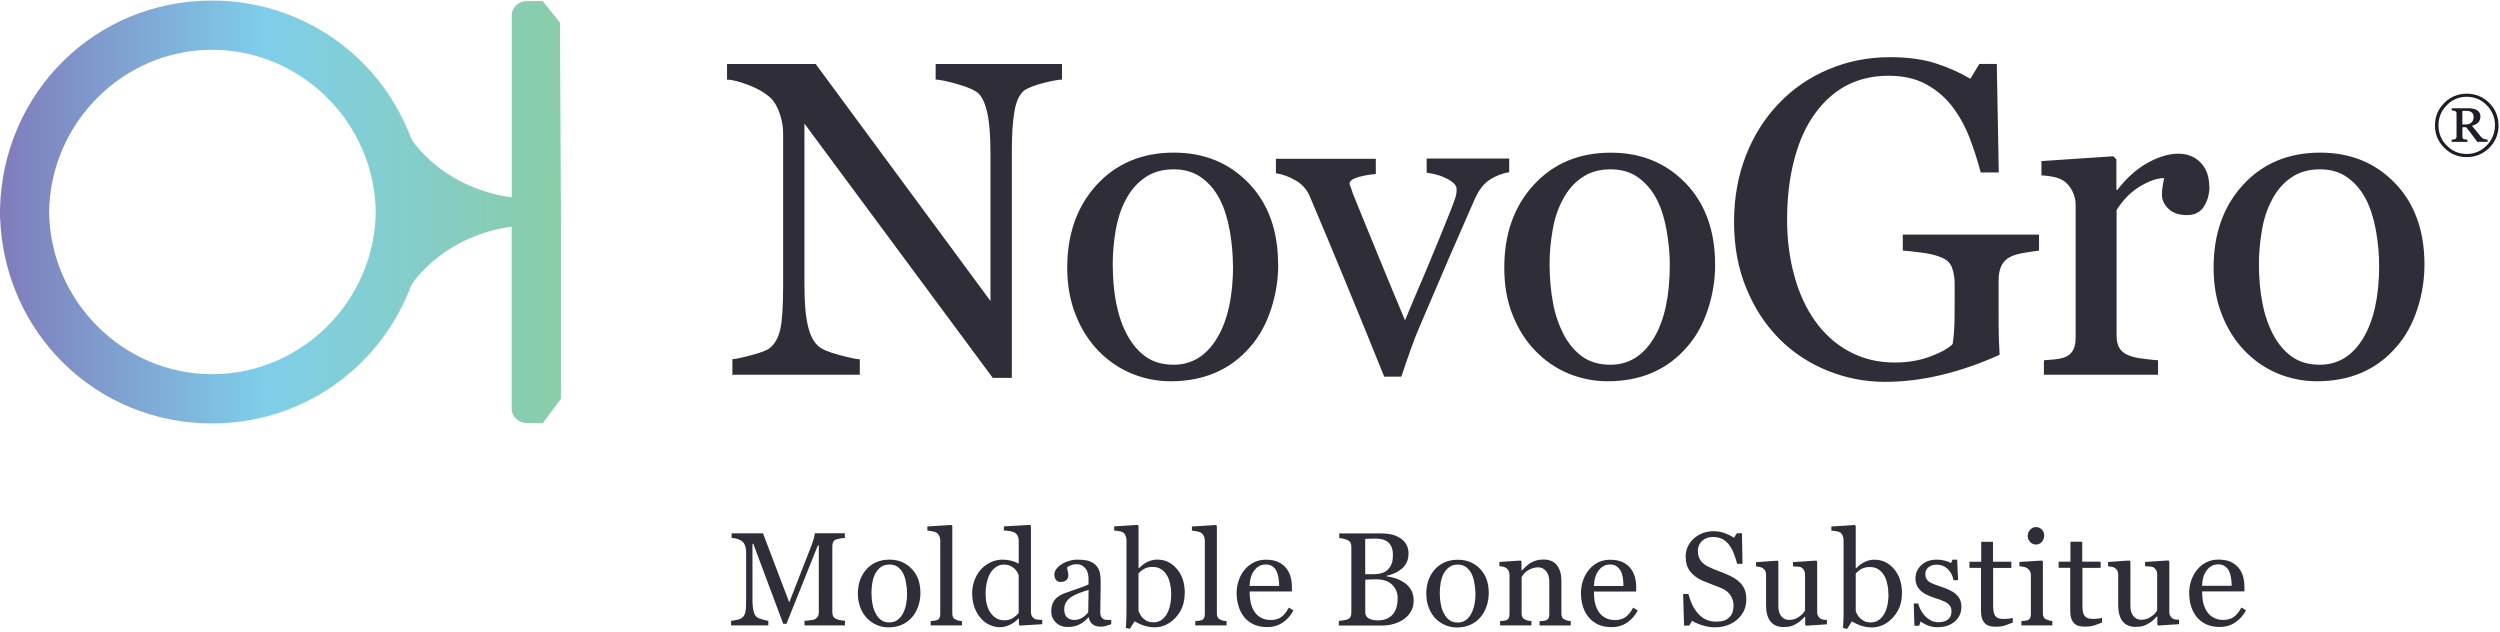
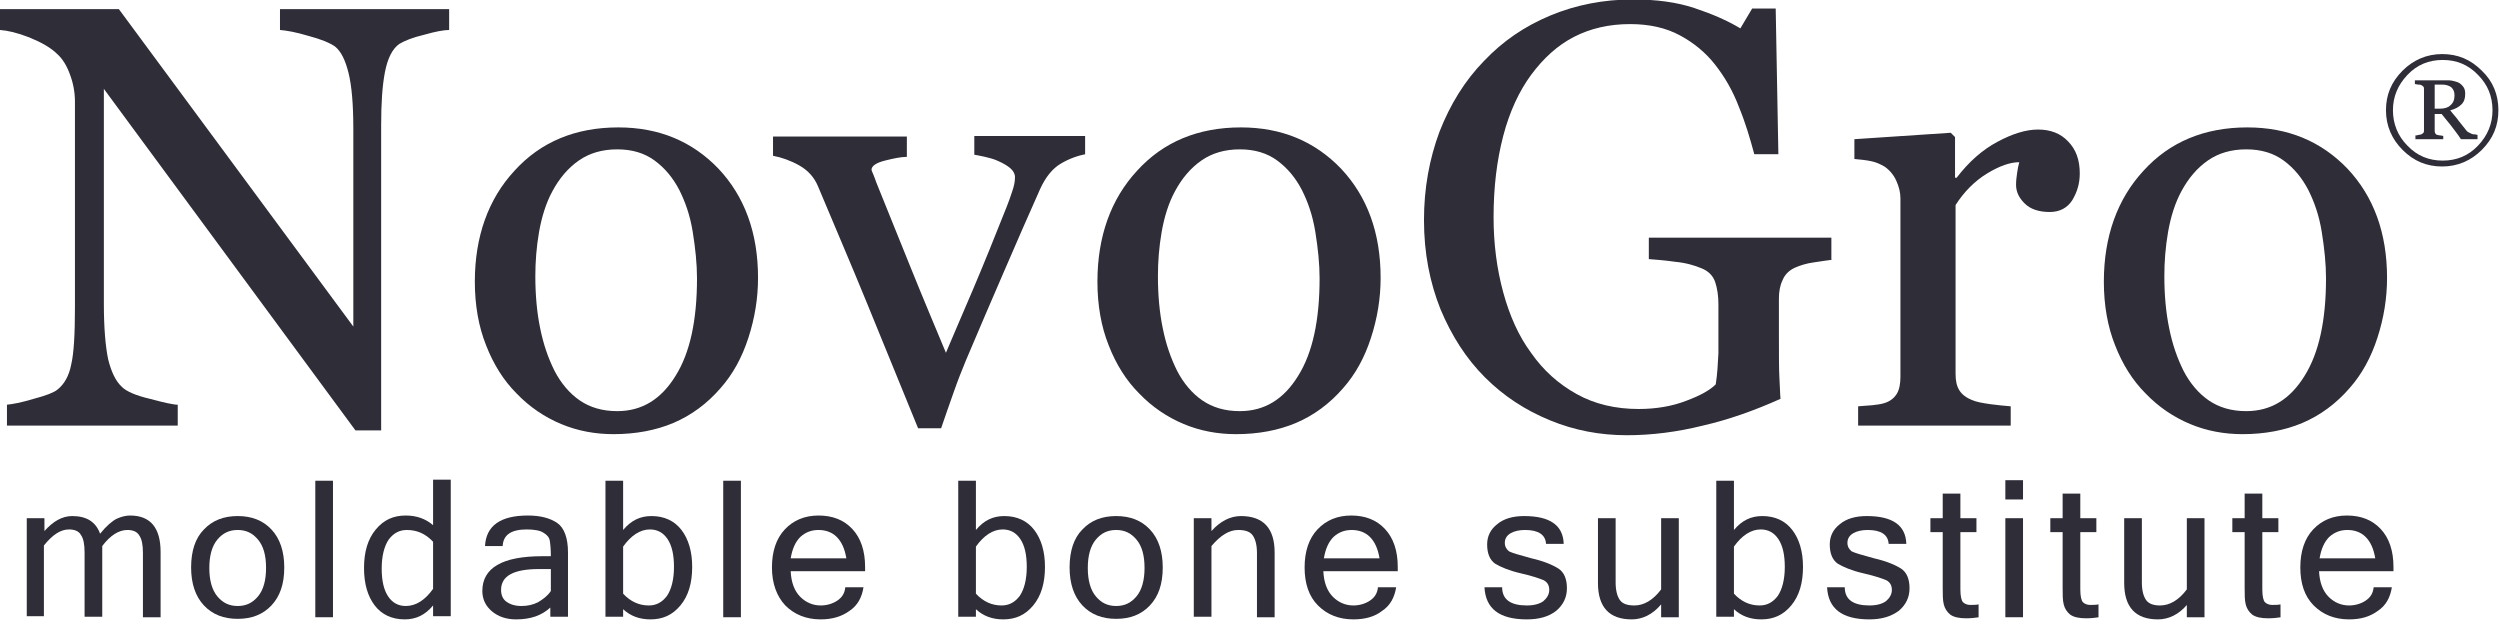
- <svg xmlns="http://www.w3.org/2000/svg" width="467" height="118">
-   <defs>
-     <linearGradient id="a" x1="0%" y1="50%" y2="50%">
-       <stop stop-color="#7F7CBB" offset="0%" />
-       <stop stop-color="#7FCEEA" offset="47.13%" />
-       <stop stop-color="#89CDA8" offset="100%" />
-     </linearGradient>
-   </defs>
-   <g fill="none">
+ <svg xmlns="http://www.w3.org/2000/svg" version="1.1" id="Layer_1" x="0px" y="0px" viewBox="0 0 467 118" style="enable-background:new 0 0 467 118;" xml:space="preserve">
+   <style type="text/css">
+ 	.st0{fill:#2E2D38;}
+ </style>
+   <g>
    <g>
      <g>
-         <path fill="url(#a)" fill-rule="nonzero" d="M39.62 79.1C18.05 79.1.82 62.3.02 40.7H0v-1.6C.5 17.2 17.85.1 39.62.1c16.26 0 30.7 9.73 36.8 24.78.3.9.57 1.54 1.95 3.08 6.32 7.07 14.6 8.6 17.22 8.9V2.9c0-1.48 1.27-2.7 2.78-2.7h3l3.23 4.03.18 35.68V74.5l-3.4 4.53h-3c-1.5 0-2.8-1.23-2.8-2.7V42.35c-2.62.3-10.9 1.83-17.2 8.9-1.4 1.55-1.65 2.17-1.93 3C70.32 69.37 55.88 79.1 39.62 79.1zm0-69.8C23.05 9.3 9.4 22.9 9.17 39.6c.22 16.7 13.88 30.3 30.45 30.3 16.65 0 30.36-13.6 30.57-30.3C69.97 22.9 56.25 9.3 39.6 9.3z" transform="translate(-72 -685) translate(72 685)" />
-         <path fill="#2E2D38" d="M198.4 14.86c-.76.03-1.93.25-3.52.65-1.58.42-2.7.85-3.4 1.28-.97.68-1.63 2-1.97 3.93-.34 1.95-.5 4.4-.5 7.37v42.5h-3.56l-35.18-47.5v29.95c0 3.36.2 5.94.63 7.74.4 1.8 1.06 3.08 1.93 3.84.63.6 1.93 1.16 3.9 1.68 1.95.52 3.25.8 3.88.82V70h-23.8v-2.9c.74-.06 1.98-.32 3.72-.8 1.75-.48 2.84-.9 3.27-1.3.95-.75 1.6-1.92 1.96-3.5.35-1.56.53-4.24.53-8.03v-28.6c0-1.24-.23-2.5-.67-3.75-.43-1.26-1.02-2.22-1.75-2.9-1-.9-2.32-1.68-4-2.32-1.67-.64-3.03-1-4.06-1.04v-2.9h16.56l32.65 44.26V28.6c0-3.38-.22-5.97-.66-7.8-.43-1.8-1.06-3-1.88-3.6-.77-.53-2.02-1.03-3.75-1.52-1.73-.5-3.05-.77-3.95-.82v-2.9h23.6v2.9zm40.37 34.56c0 2.84-.45 5.63-1.35 8.37-.9 2.73-2.18 5.06-3.84 6.96-1.88 2.2-4.06 3.8-6.55 4.87-2.48 1.07-5.26 1.6-8.34 1.6-2.57 0-5-.5-7.33-1.45-2.32-.97-4.38-2.38-6.18-4.24-1.78-1.83-3.2-4.06-4.24-6.7-1.05-2.62-1.58-5.57-1.58-8.84 0-6.3 1.84-11.46 5.5-15.46 3.67-4 8.48-6.02 14.42-6.02 5.65 0 10.3 1.9 13.97 5.7 3.67 3.8 5.5 8.88 5.5 15.2zm-8.46.1c0-2.06-.2-4.22-.6-6.5-.42-2.27-1.03-4.2-1.85-5.78-.87-1.7-2.02-3.05-3.43-4.07-1.42-1.03-3.15-1.54-5.2-1.54-2.1 0-3.9.52-5.38 1.56-1.48 1.02-2.7 2.44-3.62 4.24-.87 1.66-1.48 3.56-1.84 5.7-.35 2.1-.53 4.17-.53 6.16 0 2.62.2 5.04.63 7.26.43 2.23 1.1 4.2 2.03 5.95.94 1.76 2.1 3.13 3.5 4.13s3.15 1.5 5.22 1.5c3.4 0 6.1-1.66 8.1-4.96s3-7.85 3-13.66zm51.6-17.36c-1.24.22-2.4.66-3.5 1.33-1.1.66-2.06 1.84-2.85 3.53-1.6 3.65-3.27 7.47-5 11.43-1.7 3.97-3.5 8.14-5.35 12.5-.55 1.25-1.13 2.74-1.74 4.46-.6 1.72-1.18 3.37-1.7 4.95h-3.2c-2.58-6.4-4.96-12.25-7.15-17.53-2.17-5.28-4.43-10.68-6.78-16.22-.54-1.25-1.42-2.23-2.64-2.92-1.2-.7-2.43-1.14-3.66-1.33v-2.7h18.66v2.86c-.82.03-1.84.2-3.07.5-1.22.33-1.83.76-1.83 1.3 0 .08.07.3.2.63.14.35.28.73.4 1.17 1.13 2.78 2.7 6.67 4.76 11.66 2.04 4.98 3.7 9 5 12.06.97-2.35 2.2-5.27 3.7-8.76 1.48-3.5 3.08-7.4 4.8-11.7.27-.73.53-1.42.77-2.06.25-.64.37-1.3.37-1.95 0-.47-.22-.88-.67-1.25-.45-.37-1-.7-1.62-.96-.63-.3-1.24-.5-1.84-.63-.6-.13-1.1-.23-1.47-.28v-2.63h15.42v2.5zm38.48 17.26c0 2.84-.45 5.63-1.35 8.37-.9 2.73-2.18 5.06-3.85 6.96-1.88 2.2-4.06 3.8-6.54 4.87-2.48 1.07-5.26 1.6-8.35 1.6-2.57 0-5-.5-7.33-1.45-2.32-.97-4.37-2.38-6.17-4.24-1.78-1.83-3.2-4.06-4.24-6.7C281.5 56.23 281 53.28 281 50c0-6.3 1.82-11.46 5.5-15.46 3.66-4 8.46-6.02 14.4-6.02 5.65 0 10.3 1.9 13.98 5.7 3.66 3.8 5.5 8.88 5.5 15.2zm-8.47.1c0-2.06-.2-4.22-.6-6.5-.4-2.27-1.02-4.2-1.84-5.78-.88-1.7-2.02-3.05-3.44-4.07-1.42-1.03-3.15-1.54-5.2-1.54-2.1 0-3.9.52-5.37 1.56-1.5 1.02-2.7 2.44-3.62 4.24-.88 1.66-1.5 3.56-1.84 5.7-.37 2.1-.55 4.17-.55 6.16 0 2.62.22 5.04.64 7.26.4 2.23 1.1 4.2 2 5.95.94 1.76 2.1 3.13 3.5 4.13 1.42 1 3.15 1.5 5.23 1.5 3.4 0 6.1-1.66 8.1-4.96s2.98-7.85 2.98-13.66zm68.98-2.7c-.66.07-1.54.2-2.64.38-1.1.17-2 .43-2.68.75-.82.4-1.4 1-1.74 1.74-.34.74-.5 1.62-.5 2.63v4.5c0 3.27 0 5.48.05 6.63.04 1.14.1 2.08.14 2.82-3.6 1.63-7.23 2.9-10.83 3.76-3.6.87-7.13 1.3-10.6 1.3-3.7 0-7.27-.7-10.7-2.08-3.44-1.4-6.44-3.36-9-5.93-2.6-2.6-4.66-5.74-6.18-9.45-1.54-3.7-2.3-7.85-2.3-12.43 0-4.42.73-8.52 2.18-12.3 1.46-3.77 3.53-7.05 6.2-9.83 2.6-2.73 5.68-4.85 9.27-6.36 3.58-1.52 7.42-2.27 11.5-2.27 3.28 0 6.13.38 8.56 1.17 2.44.8 4.58 1.75 6.43 2.87l1.68-2.78H373l.37 20.28H370c-.58-2.23-1.3-4.43-2.13-6.6-.85-2.17-1.94-4.1-3.27-5.83-1.34-1.7-2.97-3.08-4.9-4.1-1.9-1.02-4.2-1.54-6.88-1.54-2.92 0-5.53.6-7.82 1.78-2.3 1.2-4.28 2.96-5.97 5.3-1.66 2.26-2.94 5.1-3.84 8.47-.9 3.4-1.36 7.17-1.36 11.34 0 3.68.44 7.15 1.33 10.4.88 3.27 2.17 6.08 3.86 8.46 1.7 2.42 3.8 4.33 6.34 5.72 2.54 1.4 5.4 2.1 8.63 2.1 2.4 0 4.6-.38 6.57-1.12 1.97-.73 3.37-1.5 4.2-2.33.2-1.4.32-2.85.34-4.3.02-1.44.03-2.66.03-3.67v-3.2c0-1.14-.16-2.15-.47-3.04-.32-.9-.96-1.54-1.95-1.94-.9-.4-2.1-.72-3.65-.92-1.54-.2-2.74-.34-3.62-.4v-2.98h25.45v3zm31.82-11.96c0 1.4-.34 2.63-1.02 3.7-.68 1.08-1.73 1.62-3.15 1.62-1.53 0-2.7-.4-3.5-1.2-.8-.78-1.2-1.65-1.2-2.6 0-.6.04-1.15.14-1.64.1-.5.18-.98.26-1.47-1.28 0-2.78.52-4.5 1.55-1.72 1.04-3.17 2.5-4.37 4.42v23.48c0 .95.18 1.73.55 2.33.38.6.96 1.05 1.75 1.35.68.27 1.56.48 2.64.6 1.06.15 2 .25 2.8.3V70H381.8v-2.7c.62-.05 1.27-.1 1.94-.16.67-.06 1.25-.17 1.74-.33.76-.24 1.33-.67 1.7-1.28.36-.6.55-1.4.55-2.4v-24.9c0-.85-.2-1.68-.6-2.5-.4-.82-.94-1.47-1.65-1.96-.52-.33-1.13-.57-1.84-.72-.7-.15-1.48-.25-2.3-.3v-2.66l13.42-.9.58.57v5.7h.2c1.7-2.22 3.57-3.9 5.65-5.05 2.08-1.14 3.97-1.7 5.7-1.7 1.7 0 3.1.55 4.18 1.66 1.08 1.12 1.62 2.62 1.62 4.5zm40.17 14.56c0 2.84-.45 5.63-1.35 8.37-.9 2.73-2.18 5.06-3.85 6.96-1.88 2.2-4.06 3.8-6.54 4.87-2.48 1.07-5.27 1.6-8.35 1.6-2.56 0-5-.5-7.32-1.45-2.32-.97-4.38-2.38-6.18-4.24-1.77-1.83-3.18-4.06-4.23-6.7-1.05-2.62-1.57-5.57-1.57-8.84 0-6.3 1.83-11.46 5.5-15.46s8.47-6.02 14.42-6.02c5.64 0 10.3 1.9 13.97 5.7 3.66 3.8 5.5 8.88 5.5 15.2zm-8.47.1c0-2.06-.2-4.22-.6-6.5-.42-2.27-1.04-4.2-1.85-5.78-.88-1.7-2.02-3.05-3.44-4.07-1.4-1.03-3.14-1.54-5.18-1.54-2.1 0-3.9.52-5.38 1.56-1.5 1.02-2.7 2.44-3.62 4.24-.88 1.66-1.5 3.56-1.84 5.7-.36 2.1-.54 4.17-.54 6.16 0 2.62.2 5.04.64 7.26.42 2.23 1.1 4.2 2.02 5.95.93 1.76 2.1 3.13 3.5 4.13s3.14 1.5 5.22 1.5c3.4 0 6.1-1.66 8.1-4.96 1.98-3.3 2.98-7.85 2.98-13.66z" />
-         <path fill="#1D1D2A" d="M466.73 23.42c0 1.64-.58 3.03-1.74 4.2-1.17 1.15-2.57 1.73-4.2 1.73-1.65 0-3.05-.58-4.2-1.74-1.16-1.15-1.74-2.54-1.74-4.18 0-1.64.58-3.04 1.74-4.2 1.15-1.15 2.55-1.73 4.2-1.73 1.63 0 3.03.57 4.2 1.73 1.15 1.15 1.73 2.55 1.73 4.2zm-.66 0c0-1.46-.52-2.7-1.54-3.76-1.03-1.05-2.27-1.58-3.74-1.58-1.48 0-2.72.53-3.75 1.58-1.02 1.05-1.53 2.3-1.53 3.76 0 1.45.5 2.7 1.53 3.76 1.03 1.05 2.27 1.58 3.74 1.58 1.46 0 2.7-.53 3.73-1.58 1.02-1.05 1.54-2.3 1.54-3.76zm-1.4 3.07h-1.93c-.42-.6-.8-1.1-1.1-1.5-.32-.4-.64-.82-.96-1.23h-.7v1.76c0 .1 0 .2.05.28.04.1.1.15.22.2.05 0 .16.03.3.05.17.03.3.04.37.05v.4h-2.95v-.4c.08 0 .2-.03.33-.04.14-.02.24-.04.3-.07.1-.05.18-.1.22-.18.04-.08.06-.17.06-.3v-4.3c0-.1 0-.2-.04-.27-.03-.08-.1-.14-.23-.18-.1-.03-.2-.06-.3-.1-.13 0-.24-.03-.33-.04v-.4h3.3c.25 0 .5.04.74.1.25.05.47.13.67.25.2.12.35.27.47.46.12.2.18.42.18.7 0 .48-.13.86-.4 1.14-.26.27-.66.48-1.18.63.37.44.67.82.92 1.12.25.3.47.6.67.83.12.16.25.28.37.35.12.08.23.13.35.17.1.03.2.06.32.08.12.03.22.04.3.05v.4zm-2.6-4.64c0-.37-.1-.65-.33-.84-.23-.2-.56-.3-1-.3h-.77v2.54h.6c.45 0 .82-.12 1.1-.36.27-.25.4-.6.4-1.04z" />
-         <path fill="#2E2D38" d="M157.88 116.82h-7.6v-.86c.28 0 .63-.04 1.07-.1.43-.04.73-.1.9-.2.24-.15.42-.32.54-.52.1-.2.16-.45.16-.75v-12.5h-.18l-5.86 14.64h-.6l-5.6-14.96h-.15v10.27c0 1 .06 1.75.2 2.26.1.53.3.9.56 1.13.18.17.55.33 1.1.48.56.17.93.25 1.1.26v.86h-6.95v-.86c.37-.04.75-.1 1.15-.2.4-.07.7-.2.92-.4.3-.2.48-.56.6-1.03.1-.47.14-1.25.14-2.35v-8.8c0-.5-.07-.92-.2-1.24-.1-.33-.28-.6-.5-.8-.26-.2-.57-.37-.93-.48-.36-.1-.72-.16-1.08-.18v-.86h5.86l4.9 12.9 4.22-10.8c.15-.4.28-.8.4-1.23.1-.44.16-.73.17-.88h5.6v.86c-.22 0-.5.05-.86.1-.36.08-.6.14-.78.2-.27.1-.46.25-.55.48-.1.22-.15.47-.15.74v12.4c0 .28.05.5.15.7.1.2.28.37.55.52.15.08.4.15.78.22.37.07.67.1.88.12v.86zm14.06-6.1c0 .84-.13 1.67-.4 2.48-.27.8-.64 1.5-1.14 2.06-.56.65-1.2 1.13-1.94 1.45-.73.32-1.56.48-2.47.48-.77 0-1.5-.14-2.18-.43-.68-.3-1.3-.7-1.83-1.25s-.95-1.2-1.26-2c-.3-.77-.47-1.64-.47-2.6 0-1.88.55-3.4 1.63-4.6 1.1-1.18 2.5-1.77 4.27-1.77 1.68 0 3.05.56 4.14 1.7 1.1 1.12 1.64 2.62 1.64 4.5zm-2.5.03c0-.6-.07-1.25-.2-1.93-.1-.67-.3-1.24-.53-1.7-.25-.5-.6-.9-1-1.22-.43-.3-.94-.45-1.55-.45-.62 0-1.15.15-1.6.46-.43.32-.8.74-1.07 1.27-.26.5-.44 1.05-.54 1.7-.1.62-.16 1.22-.16 1.8 0 .8.06 1.5.2 2.17.1.65.3 1.24.6 1.76.26.52.6.92 1.02 1.22.42.3.94.44 1.55.44 1 0 1.8-.5 2.4-1.47.6-1 .88-2.33.88-4.05zm10.25 6.07h-5.84v-.8c.18-.02.38-.04.6-.06.2-.02.37-.05.5-.1.24-.06.4-.2.52-.37.1-.2.17-.43.17-.72v-13.84c0-.3-.06-.56-.2-.82-.1-.25-.28-.45-.48-.6-.14-.1-.4-.18-.8-.26-.4-.08-.7-.13-.93-.15v-.76l4.5-.28.16.18v16.4c0 .28.06.5.16.7.1.17.28.3.5.4.2.1.36.15.54.2.17.03.37.06.6.08v.8zm15-.22l-4.18.26-.18-.17v-1.12l-.1-.02c-.42.46-.94.85-1.56 1.15-.6.3-1.25.46-1.9.46-.68 0-1.34-.16-1.97-.46-.63-.3-1.18-.73-1.65-1.28s-.85-1.23-1.13-2c-.28-.8-.42-1.66-.42-2.6 0-.87.15-1.7.45-2.46.3-.78.7-1.46 1.24-2.04.48-.54 1.08-.97 1.8-1.3.7-.32 1.44-.48 2.18-.48.56 0 1.1.07 1.65.2.53.15 1 .33 1.38.55v-4.16c0-.34-.04-.65-.16-.93-.1-.27-.27-.48-.47-.63-.22-.15-.53-.26-.9-.33-.4-.07-.8-.12-1.25-.15v-.76l4.88-.28.18.18v16.12c0 .28.05.52.16.72.1.2.27.36.48.5.16.1.38.16.67.18.28.03.55.04.8.05v.8zm-4.4-2.1v-7c-.05-.2-.16-.43-.3-.67-.15-.24-.33-.46-.55-.67-.23-.2-.5-.36-.82-.5-.32-.13-.68-.2-1.1-.2-.5 0-.93.13-1.34.38-.42.25-.78.6-1.1 1.08-.3.45-.53 1.02-.7 1.72-.18.7-.27 1.48-.27 2.32 0 .68.07 1.3.2 1.85.13.56.35 1.08.65 1.56.3.45.65.8 1.1 1.1.43.26.95.4 1.56.4.64 0 1.18-.14 1.6-.43.43-.28.78-.6 1.07-.93zm17.28 2.1c-.38.14-.7.25-1 .33-.28.1-.6.13-.97.13-.62 0-1.13-.15-1.5-.44-.38-.3-.62-.73-.72-1.3h-.07c-.52.6-1.08 1.03-1.7 1.34-.6.3-1.3.46-2.16.46-.9 0-1.63-.28-2.2-.83-.6-.55-.88-1.27-.88-2.16 0-.46.07-.87.2-1.24.13-.36.32-.7.58-.98.2-.24.47-.46.8-.65.33-.2.64-.34.93-.45.36-.14 1.1-.4 2.2-.77 1.12-.37 1.87-.66 2.26-.87v-1.2c0-.1-.02-.3-.07-.6-.04-.3-.14-.58-.28-.85-.16-.3-.4-.56-.7-.78-.28-.23-.7-.34-1.24-.34-.37 0-.72.08-1.04.2-.32.13-.54.26-.67.4 0 .16.04.4.12.7.07.33.1.62.1.88 0 .3-.12.54-.37.78-.26.23-.6.35-1.06.35-.4 0-.7-.13-.9-.42-.18-.3-.28-.6-.28-.96 0-.38.14-.73.4-1.07.26-.34.6-.64 1.02-.9.37-.24.8-.43 1.32-.58.52-.16 1.02-.24 1.52-.24.68 0 1.27.05 1.77.14.5.1.97.3 1.38.6.4.3.72.7.94 1.22.2.5.3 1.16.3 1.97 0 1.15 0 2.18-.03 3.07-.02.9-.04 1.87-.04 2.93 0 .3.06.56.17.75.1.18.28.34.5.47.12.06.3.1.58.1.26.02.53.02.8.02v.78zm-4.23-6.4c-.68.2-1.28.4-1.8.6-.52.2-1 .43-1.44.72-.4.28-.72.6-.95.98-.24.37-.35.82-.35 1.34 0 .67.17 1.16.52 1.47.36.33.8.5 1.34.5.58 0 1.08-.15 1.52-.43.43-.28.8-.6 1.1-1l.07-4.17zm17.96.63c0 1.8-.55 3.3-1.68 4.52-1.13 1.22-2.45 1.83-3.94 1.83-.66 0-1.3-.1-1.93-.3-.64-.2-1.23-.48-1.8-.82l-.9 1.4-.74-.17c.05-.6.08-1.33.1-2.17 0-.84.02-1.65.02-2.43v-11.83c0-.27-.06-.55-.2-.82-.1-.28-.27-.48-.47-.6-.15-.1-.4-.18-.77-.23-.36-.06-.64-.1-.86-.1v-.78l4.38-.28.17.18v7.88l.1.02c.5-.53 1.04-.93 1.63-1.2.6-.27 1.18-.4 1.75-.4 1.47 0 2.7.58 3.68 1.75 1 1.15 1.48 2.66 1.48 4.53zm-2.52.08c0-.58-.06-1.2-.2-1.8-.12-.64-.32-1.18-.6-1.64-.27-.47-.63-.85-1.08-1.14-.44-.3-.98-.43-1.6-.43-.56 0-1.06.1-1.48.32-.43.22-.8.52-1.15.9v6.96c.05.2.15.42.3.68.13.25.32.5.56.74.25.22.52.4.83.55.3.14.68.2 1.12.2 1 0 1.8-.47 2.4-1.42.6-.95.9-2.26.9-3.92zm10.3 5.92h-5.8v-.8c.17-.02.37-.04.58-.06.2-.02.38-.05.52-.1.23-.06.4-.2.5-.37.12-.2.18-.43.18-.72v-13.84c0-.3-.06-.56-.2-.82-.1-.25-.28-.45-.48-.6-.15-.1-.4-.18-.8-.26-.4-.08-.7-.13-.93-.15v-.76l4.5-.28.16.18v16.4c0 .28.07.5.17.7.1.17.27.3.5.4.2.1.36.15.54.2.18.03.38.06.6.08v.8zm12.54-2.82c-.5.96-1.17 1.72-2 2.28-.85.57-1.8.85-2.9.85-.96 0-1.8-.17-2.53-.5-.73-.35-1.33-.8-1.8-1.4-.46-.57-.8-1.25-1.04-2.02-.23-.77-.35-1.6-.35-2.45 0-.78.13-1.54.38-2.3.25-.74.6-1.4 1.08-2 .46-.58 1.04-1.04 1.72-1.4.68-.35 1.45-.52 2.3-.52.87 0 1.6.14 2.24.4.62.3 1.12.66 1.5 1.14.38.45.66.98.84 1.6.18.6.27 1.28.27 2v.8h-7.9c0 .78.07 1.5.22 2.13.14.64.38 1.2.7 1.68.32.47.73.84 1.24 1.1.5.28 1.1.42 1.8.42.73 0 1.35-.17 1.87-.5.52-.34 1.02-.94 1.5-1.82l.85.52zm-2.67-4.55c0-.45-.04-.94-.12-1.46-.08-.52-.2-.95-.37-1.3-.18-.37-.44-.68-.76-.9-.32-.24-.74-.36-1.25-.36-.85 0-1.55.35-2.1 1.06-.58.7-.88 1.7-.93 2.95h5.53zm23.37-.64c.5.35.92.8 1.25 1.34.33.55.5 1.22.5 2 0 .8-.17 1.5-.52 2.08-.35.6-.8 1.08-1.36 1.46-.55.37-1.16.65-1.84.85-.7.2-1.4.3-2.12.3h-8.14v-.87c.2-.02.47-.05.85-.1.37-.06.63-.12.8-.2.25-.1.42-.26.53-.45.1-.18.16-.42.16-.72v-12.36c0-.28-.05-.52-.14-.73-.1-.22-.28-.4-.55-.52-.25-.12-.52-.2-.82-.28-.3-.06-.55-.1-.75-.12v-.86h7.94c.6 0 1.2.06 1.76.18s1.1.34 1.6.65c.48.28.88.66 1.18 1.15.3.48.46 1.07.46 1.77 0 .6-.1 1.14-.32 1.6-.22.5-.53.9-.92 1.23-.38.32-.8.6-1.28.82-.48.22-1 .4-1.56.5v.12c.5.06 1.04.18 1.65.37.6.2 1.15.47 1.62.8zm-2.92-2.6c.3-.33.5-.7.63-1.13.12-.4.17-.9.17-1.46 0-.94-.25-1.68-.77-2.22-.52-.53-1.33-.8-2.45-.8-.26 0-.58 0-.98.02-.4 0-.72.02-.98.03v6.6h1.54c.66 0 1.23-.08 1.7-.25.47-.17.85-.43 1.14-.77zm1.68 5.5c0-1.02-.35-1.85-1.03-2.5-.68-.66-1.66-1-2.92-1-.52 0-.96.02-1.3.03-.37 0-.63.02-.8.03v6.06c0 .5.2.9.6 1.15.42.26 1 .4 1.73.4 1.2 0 2.12-.36 2.76-1.07.64-.7.96-1.73.96-3.1zm17.02-.98c0 .84-.13 1.67-.4 2.48-.26.8-.64 1.5-1.14 2.06-.55.65-1.2 1.13-1.94 1.45-.73.32-1.55.48-2.47.48-.76 0-1.48-.14-2.17-.43-.68-.3-1.3-.7-1.83-1.25-.52-.55-.94-1.2-1.25-2-.3-.77-.47-1.64-.47-2.6 0-1.88.55-3.4 1.63-4.6 1.1-1.18 2.5-1.77 4.27-1.77 1.68 0 3.06.56 4.14 1.7 1.1 1.12 1.63 2.62 1.63 4.5zm-2.5.03c0-.6-.07-1.25-.2-1.93-.1-.67-.3-1.24-.53-1.7-.26-.5-.6-.9-1.02-1.22-.42-.3-.93-.45-1.54-.45-.6 0-1.14.15-1.58.46-.44.32-.8.74-1.08 1.27-.25.5-.44 1.05-.54 1.7-.1.62-.16 1.22-.16 1.8 0 .8.06 1.5.2 2.17.1.65.3 1.24.6 1.76.26.52.6.92 1.03 1.22.4.3.93.44 1.54.44 1.02 0 1.82-.5 2.4-1.47.6-1 .9-2.33.9-4.05zm17.84 6.07h-5.85v-.8c.18-.02.38-.04.6-.05.23-.02.4-.05.55-.1.23-.07.4-.2.5-.38.12-.2.17-.43.17-.72v-6.14c0-.85-.2-1.5-.6-1.97-.4-.46-.9-.7-1.46-.7-.43 0-.82.08-1.17.2-.37.15-.68.3-.96.5-.27.2-.48.4-.64.6-.15.22-.27.4-.34.52v6.86c0 .27.06.5.17.68.1.18.28.3.5.4.18.1.36.15.56.2.2.03.4.06.6.08v.8h-5.85v-.8c.18-.02.38-.04.57-.05.2-.02.37-.05.52-.1.23-.07.4-.2.5-.38.1-.2.17-.43.17-.72v-7.38c0-.27-.05-.53-.17-.76-.12-.23-.28-.4-.5-.56-.14-.1-.33-.17-.54-.2-.22-.06-.44-.1-.68-.1v-.8l3.97-.26.16.17v1.68h.06c.2-.2.44-.43.73-.7.3-.27.56-.5.82-.66.3-.2.66-.36 1.07-.48.4-.13.87-.2 1.4-.2 1.14 0 2 .36 2.54 1.07.55.73.83 1.68.83 2.87v6.2c0 .3.06.52.16.7.1.17.26.3.5.4.2.08.36.14.5.17.14.04.33.06.58.08v.8zm12.5-2.82c-.5.96-1.17 1.72-2 2.28-.85.57-1.82.85-2.9.85-.97 0-1.8-.17-2.54-.5-.72-.35-1.3-.8-1.78-1.4-.47-.57-.82-1.25-1.05-2.02-.23-.77-.35-1.6-.35-2.45 0-.78.13-1.54.37-2.3.24-.74.6-1.4 1.08-2 .46-.58 1.03-1.04 1.7-1.4.7-.35 1.46-.52 2.3-.52.88 0 1.63.14 2.25.4.62.3 1.13.66 1.52 1.14.37.45.64.98.83 1.6.18.6.27 1.28.27 2v.8h-7.9c0 .78.06 1.5.2 2.13.16.64.4 1.2.72 1.68.3.47.73.84 1.23 1.1.5.28 1.12.42 1.82.42.72 0 1.34-.17 1.86-.5.52-.34 1.03-.94 1.5-1.82l.86.52zm-2.68-4.55c0-.45-.04-.94-.1-1.46-.1-.52-.2-.95-.38-1.3-.2-.37-.44-.68-.77-.9-.3-.24-.73-.36-1.24-.36-.84 0-1.55.35-2.1 1.06-.57.7-.88 1.7-.92 2.95h5.52zm21.9-.52c.35.4.62.84.8 1.32.17.5.25 1.04.25 1.68 0 1.52-.55 2.77-1.67 3.76-1.12.97-2.52 1.47-4.18 1.47-.77 0-1.54-.12-2.3-.36-.77-.23-1.43-.52-2-.86l-.5.9h-.98l-.17-5.9h.98c.2.73.44 1.38.7 1.97.28.6.64 1.14 1.08 1.65.42.48.9.86 1.47 1.14.57.27 1.22.4 1.96.4.55 0 1.04-.06 1.45-.2.42-.15.76-.36 1-.62.27-.27.46-.58.6-.94.1-.36.18-.78.18-1.24 0-.7-.2-1.33-.58-1.92-.4-.6-.97-1.05-1.74-1.36-.5-.2-1.1-.44-1.8-.7-.67-.25-1.26-.5-1.75-.7-.97-.45-1.72-1.02-2.26-1.73-.55-.7-.82-1.64-.82-2.78 0-.65.14-1.26.4-1.83.27-.57.65-1.08 1.14-1.52.47-.42 1.03-.75 1.66-1 .64-.23 1.3-.35 2-.35.8 0 1.5.13 2.13.37.64.24 1.2.52 1.72.85l.5-.83h.97l.1 5.7h-1c-.17-.65-.37-1.27-.6-1.87-.22-.6-.5-1.14-.86-1.62-.35-.47-.77-.85-1.27-1.12-.5-.27-1.12-.4-1.84-.4-.77 0-1.43.23-1.97.73s-.8 1.1-.8 1.8c0 .75.16 1.36.5 1.85.36.5.86.9 1.53 1.2.58.3 1.16.53 1.72.74.57.2 1.13.43 1.66.66.48.2.95.45 1.4.7.45.28.84.6 1.17.95zm16.12 7.67l-3.9.26-.17-.17v-1.52h-.07c-.2.2-.4.42-.65.65-.24.23-.52.44-.84.62-.36.22-.7.4-1.05.5-.35.1-.83.17-1.45.17-1.06 0-1.87-.35-2.42-1.04-.55-.7-.83-1.7-.83-3v-5.73c0-.3-.06-.53-.16-.73-.1-.2-.27-.37-.48-.52-.15-.1-.33-.16-.55-.2-.2-.05-.44-.08-.68-.1v-.8l4-.28.17.17v8.3c0 .86.18 1.5.57 1.94.4.44.85.66 1.4.66.44 0 .83-.07 1.18-.2.35-.15.64-.3.87-.5.22-.16.4-.34.58-.53.17-.2.3-.37.38-.53v-6.77c0-.27-.05-.5-.17-.7-.1-.22-.26-.4-.46-.54-.15-.1-.36-.15-.65-.17-.3-.02-.62-.04-.97-.06v-.8l4.34-.28.18.17v9.48c0 .28.05.5.17.7.1.2.27.36.47.5.14.1.3.15.5.18.2.02.43.04.68.05v.8zm14-5.77c0 1.8-.56 3.3-1.7 4.52-1.12 1.22-2.43 1.83-3.93 1.83-.65 0-1.3-.1-1.93-.3-.63-.2-1.23-.48-1.8-.82l-.88 1.4-.76-.17c.04-.6.07-1.33.1-2.17 0-.84 0-1.65 0-2.43v-11.83c0-.27-.05-.55-.17-.82-.12-.28-.28-.48-.47-.6-.16-.1-.4-.18-.77-.23-.36-.06-.65-.1-.87-.1v-.78l4.38-.28.17.18v7.88l.08.02c.5-.53 1.05-.93 1.64-1.2.6-.27 1.18-.4 1.75-.4 1.47 0 2.7.58 3.7 1.75.97 1.15 1.47 2.66 1.47 4.53zm-2.53.08c0-.58-.06-1.2-.2-1.8-.12-.64-.32-1.18-.6-1.64-.27-.47-.63-.85-1.07-1.14-.45-.3-.98-.43-1.6-.43-.57 0-1.06.1-1.5.32-.4.22-.8.52-1.13.9v6.96c.05.2.14.42.28.68.14.25.33.5.58.74.25.22.52.4.83.55.3.14.68.2 1.13.2.98 0 1.78-.47 2.4-1.42.6-.95.9-2.26.9-3.92zm12.6.06c.34.3.6.63.77 1 .18.4.27.85.27 1.4 0 1.1-.43 2-1.25 2.72-.83.7-1.9 1.05-3.22 1.05-.7 0-1.34-.12-1.92-.37-.58-.26-1-.5-1.25-.7l-.24.8h-.9l-.12-4.16h.84c.06.3.2.68.4 1.1.22.42.47.8.77 1.14.3.35.7.65 1.13.9.44.24.93.36 1.48.36.8 0 1.38-.18 1.8-.53.42-.35.63-.85.63-1.5 0-.35-.06-.64-.2-.9-.13-.23-.33-.45-.58-.63-.27-.2-.6-.36-1-.5-.37-.16-.8-.3-1.28-.45-.38-.12-.8-.28-1.27-.48-.46-.2-.86-.43-1.2-.7-.35-.28-.64-.62-.86-1.03-.23-.43-.34-.9-.34-1.47 0-.98.36-1.8 1.1-2.48.7-.68 1.7-1.02 2.9-1.02.48 0 .95.06 1.44.18.5.13.9.28 1.2.45l.28-.63h.87l.17 3.84h-.84c-.17-.86-.53-1.55-1.1-2.1-.55-.53-1.24-.8-2.05-.8-.66 0-1.18.17-1.56.5-.38.33-.57.73-.57 1.2 0 .36.06.67.2.9.1.25.3.46.55.63.24.15.55.3.92.44.36.14.82.3 1.36.48.53.17 1.04.37 1.5.6.48.22.87.47 1.18.74zM376 116.3c-.54.2-1.04.4-1.5.55-.47.15-1.05.22-1.73.22-1 0-1.7-.25-2.1-.76-.42-.5-.62-1.2-.62-2.13v-8.1h-2.16v-1.15h2.2v-3.72h2.2v3.72h3.43v1.16h-3.4v6.68c0 .5 0 .92.05 1.25.04.35.12.64.26.9.13.22.32.4.58.52.26.12.6.18 1.05.18.2 0 .5 0 .9-.05.38-.04.65-.08.82-.14v.9zm7.4.52h-5.8v-.8c.2-.02.4-.04.6-.05.18-.02.36-.05.5-.1.23-.07.4-.2.5-.38.1-.2.17-.43.17-.72v-7.38c0-.26-.06-.5-.18-.7-.12-.22-.3-.4-.5-.55-.15-.1-.37-.18-.66-.25-.3-.06-.56-.1-.8-.12v-.8l4.2-.26.18.17v9.73c0 .3.06.52.17.7.1.2.27.33.5.42.18.07.35.13.52.18.17.04.36.07.57.1v.8zm-1.54-16.8c0 .45-.15.85-.45 1.2-.3.34-.67.5-1.1.5-.42 0-.78-.15-1.08-.48-.3-.33-.46-.7-.46-1.12 0-.45.15-.83.46-1.16.3-.34.66-.5 1.07-.5.45 0 .83.15 1.12.46.3.32.44.68.44 1.1zm10.8 16.27c-.53.2-1.03.4-1.5.55-.47.15-1.04.22-1.72.22-1 0-1.7-.25-2.12-.76-.4-.5-.6-1.2-.6-2.13v-8.1h-2.16v-1.15h2.2v-3.72h2.2v3.72h3.44v1.16H389v6.68c0 .5 0 .92.05 1.25.03.35.12.64.26.9.14.22.33.4.6.52.25.12.6.18 1.03.18.2 0 .5 0 .9-.05.38-.04.66-.08.82-.14v.9zm14.4.3l-3.9.26-.17-.17v-1.52h-.1c-.18.2-.4.42-.64.65-.24.23-.52.44-.84.62-.36.22-.7.4-1.05.5-.34.1-.82.17-1.44.17-1.06 0-1.87-.35-2.42-1.04-.54-.7-.82-1.7-.82-3v-5.73c0-.3-.05-.53-.16-.73-.1-.2-.27-.37-.48-.52-.15-.1-.33-.16-.55-.2-.22-.05-.45-.08-.7-.1v-.8l4-.28.17.17v8.3c0 .86.2 1.5.58 1.94.4.44.86.66 1.4.66.44 0 .84-.07 1.18-.2.35-.15.64-.3.88-.5.22-.16.42-.34.58-.53.17-.2.3-.37.38-.53v-6.77c0-.27-.05-.5-.17-.7-.12-.22-.28-.4-.48-.54-.14-.1-.36-.15-.65-.17-.28-.02-.6-.04-.96-.06v-.8l4.35-.28.18.17v9.48c0 .28.06.5.17.7.1.2.27.36.47.5.15.1.32.15.52.18.2.02.42.04.66.05v.8zm12.5-2.6c-.5.96-1.18 1.72-2.02 2.28-.84.57-1.8.85-2.9.85-.96 0-1.8-.17-2.52-.5-.72-.35-1.32-.8-1.8-1.4-.46-.57-.8-1.25-1.04-2.02-.23-.77-.34-1.6-.34-2.45 0-.78.12-1.54.37-2.3.25-.74.62-1.4 1.1-2 .45-.58 1.02-1.04 1.7-1.4.7-.35 1.46-.52 2.3-.52.88 0 1.62.14 2.25.4.62.3 1.12.66 1.5 1.14.38.45.66.98.84 1.6.17.6.26 1.28.26 2v.8h-7.9c0 .78.06 1.5.2 2.13.16.64.4 1.2.72 1.68.32.47.73.84 1.24 1.1.5.28 1.1.42 1.82.42s1.34-.17 1.86-.5c.52-.34 1.02-.94 1.5-1.82l.85.52zm-2.68-4.55c0-.45-.04-.94-.12-1.46-.08-.52-.2-.95-.37-1.3-.2-.37-.45-.68-.77-.9-.33-.24-.74-.36-1.25-.36-.85 0-1.55.35-2.1 1.06-.58.7-.88 1.7-.93 2.95h5.53z" />
+         <path class="st0" d="M83.9,5.6c-1,0-2.6,0.3-4.7,0.9c-2.1,0.5-3.6,1.1-4.6,1.7c-1.3,0.9-2.2,2.7-2.7,5.3     c-0.5,2.6-0.7,5.9-0.7,9.9v57h-4.8L19.4,16.6v40.1c0,4.5,0.3,8,0.8,10.4c0.6,2.4,1.4,4.1,2.6,5.2c0.8,0.8,2.6,1.6,5.2,2.2     c2.6,0.7,4.4,1.1,5.2,1.1v3.9H1.3v-3.9c1-0.1,2.7-0.4,5-1.1c2.3-0.6,3.8-1.2,4.4-1.7c1.3-1,2.2-2.6,2.6-4.7     C13.8,66,14,62.4,14,57.4V19c0-1.7-0.3-3.4-0.9-5c-0.6-1.7-1.4-3-2.4-3.9C9.5,8.9,7.7,7.9,5.5,7C3.2,6.1,1.4,5.7,0,5.6V1.7h22.2     L66,61V24c0-4.5-0.3-8-0.9-10.4c-0.6-2.4-1.4-4-2.5-4.9c-1-0.7-2.7-1.4-5-2c-2.3-0.7-4.1-1-5.3-1.1V1.7h31.6V5.6z" />
+         <path class="st0" d="M141.6,51.9c0,3.8-0.6,7.5-1.8,11.2c-1.2,3.7-2.9,6.8-5.2,9.4c-2.5,2.9-5.5,5.1-8.8,6.5     c-3.3,1.4-7.1,2.1-11.2,2.1c-3.4,0-6.7-0.6-9.8-1.9c-3.1-1.3-5.9-3.2-8.3-5.7c-2.4-2.4-4.3-5.4-5.7-9c-1.4-3.5-2.1-7.5-2.1-11.9     c0-8.4,2.5-15.4,7.4-20.7c4.9-5.4,11.4-8.1,19.4-8.1c7.6,0,13.8,2.6,18.7,7.7C139.1,36.7,141.6,43.5,141.6,51.9z M130.2,52     c0-2.7-0.3-5.6-0.8-8.7c-0.5-3.1-1.4-5.6-2.5-7.8c-1.2-2.3-2.7-4.1-4.6-5.5c-1.9-1.4-4.2-2.1-7-2.1c-2.8,0-5.2,0.7-7.2,2.1     c-2,1.4-3.6,3.3-4.9,5.7c-1.2,2.2-2,4.8-2.5,7.6c-0.5,2.9-0.7,5.6-0.7,8.3c0,3.5,0.3,6.8,0.9,9.7c0.6,3,1.5,5.6,2.7,8     c1.2,2.3,2.8,4.2,4.7,5.5c1.9,1.3,4.2,2,7,2c4.6,0,8.2-2.2,10.9-6.6C128.9,65.9,130.2,59.8,130.2,52z" />
+         <path class="st0" d="M202.8,28.8c-1.6,0.3-3.2,0.9-4.7,1.8c-1.5,0.9-2.8,2.5-3.8,4.7c-2.2,4.9-4.4,10-6.7,15.3     c-2.3,5.3-4.7,10.9-7.2,16.8c-0.7,1.7-1.5,3.7-2.3,6c-0.8,2.3-1.6,4.5-2.3,6.6h-4.3c-3.5-8.6-6.7-16.4-9.6-23.5s-6-14.3-9.1-21.7     c-0.7-1.7-1.9-3-3.5-3.9c-1.6-0.9-3.3-1.5-4.9-1.8v-3.6h25v3.8c-1.1,0-2.5,0.3-4.1,0.7c-1.6,0.4-2.5,1-2.5,1.7     c0,0.1,0.1,0.4,0.3,0.8c0.2,0.5,0.4,1,0.6,1.6c1.5,3.7,3.6,8.9,6.3,15.6c2.7,6.7,5,12.1,6.7,16.2c1.3-3.1,3-7,5-11.7     c2-4.7,4.1-9.9,6.4-15.7c0.4-1,0.7-1.9,1-2.8c0.3-0.9,0.5-1.7,0.5-2.6c0-0.6-0.3-1.2-0.9-1.7c-0.6-0.5-1.3-0.9-2.2-1.3     c-0.8-0.4-1.7-0.6-2.5-0.8c-0.8-0.2-1.5-0.3-2-0.4v-3.5h20.7V28.8z" />
+         <path class="st0" d="M257.9,51.9c0,3.8-0.6,7.5-1.8,11.2c-1.2,3.7-2.9,6.8-5.2,9.4c-2.5,2.9-5.5,5.1-8.8,6.5     c-3.3,1.4-7.1,2.1-11.2,2.1c-3.4,0-6.7-0.6-9.8-1.9c-3.1-1.3-5.9-3.2-8.3-5.7c-2.4-2.4-4.3-5.4-5.7-9c-1.4-3.5-2.1-7.5-2.1-11.9     c0-8.4,2.5-15.4,7.4-20.7c4.9-5.4,11.4-8.1,19.4-8.1c7.6,0,13.8,2.6,18.7,7.7C255.4,36.7,257.9,43.5,257.9,51.9z M246.5,52     c0-2.7-0.3-5.6-0.8-8.7c-0.5-3.1-1.4-5.6-2.5-7.8c-1.2-2.3-2.7-4.1-4.6-5.5c-1.9-1.4-4.2-2.1-7-2.1c-2.8,0-5.2,0.7-7.2,2.1     c-2,1.4-3.6,3.3-4.9,5.7c-1.2,2.2-2,4.8-2.5,7.6c-0.5,2.9-0.7,5.6-0.7,8.3c0,3.5,0.3,6.8,0.9,9.7c0.6,3,1.5,5.6,2.7,8     c1.2,2.3,2.8,4.2,4.7,5.5c1.9,1.3,4.2,2,7,2c4.6,0,8.2-2.2,10.9-6.6C245.2,65.9,246.5,59.8,246.5,52z" />
+         <path class="st0" d="M342.4,48.5c-0.9,0.1-2.1,0.3-3.5,0.5c-1.5,0.2-2.7,0.6-3.6,1c-1.1,0.5-1.9,1.3-2.3,2.3     c-0.5,1-0.7,2.2-0.7,3.5v6c0,4.4,0,7.3,0.1,8.9c0.1,1.5,0.1,2.8,0.2,3.8c-4.9,2.2-9.7,3.9-14.5,5c-4.8,1.2-9.6,1.8-14.2,1.8     c-5,0-9.8-0.9-14.4-2.8c-4.6-1.9-8.6-4.5-12.1-8c-3.5-3.5-6.2-7.7-8.3-12.7c-2-5-3.1-10.5-3.1-16.7c0-5.9,1-11.4,2.9-16.5     c2-5.1,4.7-9.5,8.3-13.2c3.5-3.7,7.6-6.5,12.4-8.5c4.8-2,10-3,15.4-3c4.4,0,8.2,0.5,11.5,1.6c3.3,1.1,6.1,2.3,8.6,3.8l2.2-3.7     h4.4l0.5,27.2h-4.5c-0.8-3-1.7-6-2.9-8.9c-1.1-2.9-2.6-5.5-4.4-7.8c-1.8-2.3-4-4.1-6.6-5.5c-2.6-1.4-5.7-2.1-9.3-2.1     c-3.9,0-7.4,0.8-10.5,2.4c-3.1,1.6-5.7,4-8,7.1c-2.2,3-4,6.8-5.2,11.4s-1.8,9.6-1.8,15.2c0,4.9,0.6,9.6,1.8,14     c1.2,4.4,2.9,8.2,5.2,11.3c2.3,3.3,5.1,5.8,8.5,7.7c3.4,1.9,7.3,2.8,11.6,2.8c3.2,0,6.2-0.5,8.8-1.5c2.7-1,4.5-2,5.6-3.1     c0.3-1.9,0.4-3.8,0.5-5.8c0-1.9,0-3.6,0-4.9v-4.3c0-1.5-0.2-2.9-0.6-4.1c-0.4-1.2-1.3-2.1-2.6-2.6c-1.2-0.5-2.8-1-4.9-1.2     c-2.1-0.3-3.7-0.4-4.9-0.5v-4h34.1V48.5z" />
+         <path class="st0" d="M388.5,32.4c0,1.9-0.5,3.5-1.4,5c-0.9,1.4-2.3,2.2-4.2,2.2c-2,0-3.6-0.5-4.7-1.6c-1.1-1.1-1.6-2.2-1.6-3.5     c0-0.8,0.1-1.5,0.2-2.2c0.1-0.7,0.2-1.3,0.4-2c-1.7,0-3.7,0.7-6,2.1c-2.3,1.4-4.3,3.4-5.9,5.9v31.5c0,1.3,0.2,2.3,0.7,3.1     c0.5,0.8,1.3,1.4,2.3,1.8c0.9,0.4,2.1,0.6,3.5,0.8c1.4,0.2,2.7,0.3,3.8,0.4v3.6h-28.5v-3.6c0.8-0.1,1.7-0.1,2.6-0.2     c0.9-0.1,1.7-0.2,2.3-0.4c1-0.3,1.8-0.9,2.3-1.7c0.5-0.8,0.7-1.9,0.7-3.2V37c0-1.1-0.3-2.2-0.8-3.3c-0.5-1.1-1.3-2-2.2-2.6     c-0.7-0.4-1.5-0.8-2.5-1c-1-0.2-2-0.3-3.1-0.4V26l18-1.2l0.8,0.8v7.6h0.3c2.3-3,4.8-5.2,7.6-6.7c2.8-1.5,5.3-2.3,7.6-2.3     c2.3,0,4.2,0.7,5.6,2.2C387.8,27.9,388.5,29.9,388.5,32.4z" />
+         <path class="st0" d="M445.9,51.9c0,3.8-0.6,7.5-1.8,11.2c-1.2,3.7-2.9,6.8-5.2,9.4c-2.5,2.9-5.5,5.1-8.8,6.5     c-3.3,1.4-7.1,2.1-11.2,2.1c-3.4,0-6.7-0.6-9.8-1.9c-3.1-1.3-5.9-3.2-8.3-5.7c-2.4-2.4-4.3-5.4-5.7-9c-1.4-3.5-2.1-7.5-2.1-11.9     c0-8.4,2.5-15.4,7.4-20.7c4.9-5.4,11.4-8.1,19.4-8.1c7.6,0,13.8,2.6,18.7,7.7C443.4,36.7,445.9,43.5,445.9,51.9z M434.5,52     c0-2.7-0.3-5.6-0.8-8.7c-0.5-3.1-1.4-5.6-2.5-7.8c-1.2-2.3-2.7-4.1-4.6-5.5c-1.9-1.4-4.2-2.1-7-2.1c-2.8,0-5.2,0.7-7.2,2.1     c-2,1.4-3.6,3.3-4.9,5.7c-1.2,2.2-2,4.8-2.5,7.6c-0.5,2.9-0.7,5.6-0.7,8.3c0,3.5,0.3,6.8,0.9,9.7c0.6,3,1.5,5.6,2.7,8     c1.2,2.3,2.8,4.2,4.7,5.5c1.9,1.3,4.2,2,7,2c4.6,0,8.2-2.2,10.9-6.6C433.2,65.9,434.5,59.8,434.5,52z" />
      </g>
+       <g>
+         <path class="st0" d="M466.7,20.6c0,2.9-1,5.3-3.1,7.4c-2,2-4.5,3.1-7.4,3.1c-2.9,0-5.3-1-7.4-3.1c-2-2-3.1-4.5-3.1-7.4     s1-5.3,3.1-7.4c2-2,4.5-3.1,7.4-3.1c2.9,0,5.3,1,7.4,3.1C465.7,15.2,466.7,17.7,466.7,20.6z M465.6,20.6c0-2.6-0.9-4.8-2.7-6.6     c-1.8-1.9-4-2.8-6.6-2.8c-2.6,0-4.8,0.9-6.6,2.8c-1.8,1.9-2.7,4.1-2.7,6.6s0.9,4.8,2.7,6.6c1.8,1.9,4,2.8,6.6,2.8     c2.6,0,4.8-0.9,6.6-2.8C464.7,25.3,465.6,23.1,465.6,20.6z M463.1,26h-3.4c-0.7-1.1-1.4-1.9-1.9-2.6c-0.6-0.7-1.1-1.4-1.7-2.1     h-1.3v3.1c0,0.2,0,0.3,0.1,0.5c0.1,0.1,0.2,0.3,0.4,0.3c0.1,0,0.3,0.1,0.5,0.1c0.3,0,0.5,0.1,0.6,0.1V26h-5.2v-0.7     c0.1,0,0.3,0,0.6-0.1c0.2,0,0.4-0.1,0.5-0.1c0.2-0.1,0.3-0.2,0.4-0.3c0.1-0.1,0.1-0.3,0.1-0.5v-7.6c0-0.2,0-0.4-0.1-0.5     c-0.1-0.1-0.2-0.2-0.4-0.3c-0.2-0.1-0.4-0.1-0.6-0.1c-0.2,0-0.4-0.1-0.6-0.1V15h5.8c0.4,0,0.9,0,1.3,0.1c0.4,0.1,0.8,0.2,1.2,0.4     c0.3,0.2,0.6,0.5,0.8,0.8c0.2,0.3,0.3,0.7,0.3,1.2c0,0.9-0.2,1.5-0.7,2c-0.5,0.5-1.2,0.9-2.1,1.1c0.6,0.8,1.2,1.4,1.6,2     c0.4,0.5,0.8,1,1.2,1.5c0.2,0.3,0.4,0.5,0.6,0.6c0.2,0.1,0.4,0.2,0.6,0.3c0.2,0.1,0.3,0.1,0.6,0.1c0.2,0,0.4,0.1,0.5,0.1V26z      M458.5,17.8c0-0.7-0.2-1.1-0.6-1.5c-0.4-0.3-1-0.5-1.7-0.5h-1.4v4.5h1c0.8,0,1.5-0.2,1.9-0.6C458.3,19.2,458.5,18.6,458.5,17.8z     " />
+       </g>
+     </g>
+     <g>
+       <path class="st0" d="M30,115.3h-3.3v-12c0-1.5-0.2-2.6-0.7-3.3c-0.4-0.7-1.2-1-2.2-1c-1.6,0-3.2,1-4.7,3v13.2h-3.3v-12    c0-1.5-0.2-2.6-0.7-3.3c-0.4-0.7-1.2-1-2.2-1c-1.6,0-3.1,1-4.7,3v13.2H5V96.8h3.3v2.4c1.6-1.8,3.3-2.8,5.2-2.8    c2.7,0,4.4,1.1,5.2,3.3c1.2-1.5,2.3-2.4,3.1-2.8c0.9-0.4,1.7-0.6,2.5-0.6c3.8,0,5.7,2.3,5.7,6.8V115.3z" />
+       <path class="st0" d="M44.4,96.4c2.6,0,4.7,0.8,6.3,2.5c1.6,1.7,2.4,4.1,2.4,7.1c0,3.1-0.8,5.4-2.4,7.1c-1.6,1.7-3.7,2.5-6.3,2.5    c-2.6,0-4.7-0.8-6.3-2.5c-1.6-1.7-2.4-4.1-2.4-7.1c0-3.1,0.8-5.5,2.4-7.1C39.7,97.2,41.8,96.4,44.4,96.4z M44.4,113.2    c1.6,0,2.8-0.6,3.8-1.8c1-1.2,1.5-3,1.5-5.3c0-2.4-0.5-4.1-1.5-5.3c-1-1.2-2.2-1.8-3.8-1.8c-1.6,0-2.8,0.6-3.8,1.8    c-1,1.2-1.5,3-1.5,5.3c0,2.3,0.5,4.1,1.5,5.3C41.6,112.6,42.8,113.2,44.4,113.2z" />
+       <path class="st0" d="M62.2,115.3h-3.3V89.8h3.3V115.3z" />
+       <path class="st0" d="M80.9,113.1c-1.5,1.8-3.2,2.6-5.3,2.6c-2.4,0-4.3-0.9-5.6-2.6s-2-4-2-7c0-3,0.7-5.4,2.2-7.2    c1.5-1.8,3.3-2.6,5.6-2.6c2,0,3.7,0.6,5.1,1.8v-8.5h3.3v25.5h-3.3V113.1z M80.9,110v-8.8c-1.4-1.5-3-2.2-4.9-2.2    c-1.4,0-2.5,0.6-3.4,1.8c-0.8,1.2-1.3,3-1.3,5.4c0,2.3,0.4,4,1.2,5.2s1.9,1.8,3.3,1.8C77.7,113.2,79.4,112.1,80.9,110z" />
+       <path class="st0" d="M102.9,113.4c-1.7,1.6-3.8,2.3-6.5,2.3c-1.8,0-3.3-0.5-4.5-1.5c-1.2-1-1.8-2.3-1.8-3.8    c0-4.3,3.7-6.5,11.2-6.5h1.6c0-1.3-0.1-2.3-0.2-2.9c-0.1-0.6-0.5-1.1-1.2-1.5c-0.6-0.4-1.7-0.6-3.1-0.6c-2.9,0-4.4,1-4.5,3.1h-3.3    c0.2-3.8,2.9-5.7,8-5.7c2.4,0,4.2,0.5,5.5,1.4c1.3,0.9,2,2.8,2,5.5v12h-3.3V113.4z M102.9,110.4v-4.1h-2.2c-4.8,0-7.1,1.3-7.1,3.9    c0,0.9,0.3,1.7,1,2.2c0.7,0.5,1.6,0.8,2.8,0.8c1.1,0,2.1-0.2,3.1-0.7C101.5,111.9,102.3,111.3,102.9,110.4z" />
+       <path class="st0" d="M116.4,99c1.5-1.8,3.2-2.6,5.3-2.6c2.4,0,4.3,0.9,5.6,2.6c1.3,1.7,2,4,2,6.9c0,3-0.7,5.4-2.2,7.2    c-1.5,1.8-3.3,2.6-5.6,2.6c-2,0-3.7-0.6-5.1-1.9v1.4h-3.3V89.8h3.3V99z M116.4,110.9c1.4,1.5,3,2.2,4.8,2.2c1.4,0,2.5-0.6,3.4-1.8    c0.8-1.2,1.3-3,1.3-5.4c0-2.3-0.4-4-1.2-5.2s-1.9-1.8-3.3-1.8c-1.8,0-3.5,1.1-5,3.2V110.9z" />
+       <path class="st0" d="M138.4,115.3h-3.3V89.8h3.3V115.3z" />
+       <path class="st0" d="M153.3,115.7c-2.7,0-4.9-0.9-6.6-2.6c-1.6-1.7-2.5-4.1-2.5-7.1c0-3,0.8-5.4,2.4-7.1c1.6-1.7,3.7-2.6,6.3-2.6    c2.6,0,4.7,0.8,6.3,2.5c1.6,1.7,2.4,4.1,2.4,7.1v0.8h-13.9c0.1,2.1,0.7,3.7,1.8,4.8c1,1,2.3,1.6,3.8,1.6c1.1,0,2.2-0.3,3.1-0.9    c0.9-0.6,1.4-1.4,1.5-2.5h3.4c-0.3,1.9-1.1,3.4-2.6,4.4C157.2,115.2,155.4,115.7,153.3,115.7z M158.1,104.3    c-0.3-1.8-0.9-3.1-1.8-4c-0.9-0.9-2.1-1.3-3.4-1.3c-1.3,0-2.4,0.4-3.4,1.3c-0.9,0.9-1.5,2.2-1.8,4H158.1z" />
+       <path class="st0" d="M182.3,99c1.5-1.8,3.2-2.6,5.3-2.6c2.4,0,4.3,0.9,5.6,2.6c1.3,1.7,2,4,2,6.9c0,3-0.7,5.4-2.2,7.2    c-1.5,1.8-3.3,2.6-5.6,2.6c-2,0-3.7-0.6-5.1-1.9v1.4H179V89.8h3.3V99z M182.3,110.9c1.4,1.5,3,2.2,4.8,2.2c1.4,0,2.5-0.6,3.4-1.8    c0.8-1.2,1.3-3,1.3-5.4c0-2.3-0.4-4-1.2-5.2c-0.8-1.2-1.9-1.8-3.3-1.8c-1.8,0-3.5,1.1-5,3.2V110.9z" />
+       <path class="st0" d="M208.5,96.4c2.6,0,4.7,0.8,6.3,2.5c1.6,1.7,2.4,4.1,2.4,7.1c0,3.1-0.8,5.4-2.4,7.1c-1.6,1.7-3.7,2.5-6.3,2.5    c-2.6,0-4.7-0.8-6.3-2.5c-1.6-1.7-2.4-4.1-2.4-7.1c0-3.1,0.8-5.5,2.4-7.1C203.8,97.2,205.9,96.4,208.5,96.4z M208.5,113.2    c1.6,0,2.8-0.6,3.8-1.8c1-1.2,1.5-3,1.5-5.3c0-2.4-0.5-4.1-1.5-5.3c-1-1.2-2.2-1.8-3.8-1.8c-1.6,0-2.8,0.6-3.8,1.8    c-1,1.2-1.5,3-1.5,5.3c0,2.3,0.5,4.1,1.5,5.3C205.7,112.6,206.9,113.2,208.5,113.2z" />
+       <path class="st0" d="M226.3,99.2c1.6-1.8,3.5-2.8,5.5-2.8c4.2,0,6.3,2.3,6.3,6.8v12.1h-3.3v-12c0-1.5-0.3-2.6-0.8-3.3    c-0.5-0.7-1.4-1-2.7-1c-1.7,0-3.3,1-5,3v13.2H223V96.8h3.3V99.2z" />
+       <path class="st0" d="M252.8,115.7c-2.7,0-4.9-0.9-6.6-2.6s-2.5-4.1-2.5-7.1c0-3,0.8-5.4,2.4-7.1c1.6-1.7,3.7-2.6,6.3-2.6    c2.6,0,4.7,0.8,6.3,2.5c1.6,1.7,2.4,4.1,2.4,7.1v0.8h-13.9c0.1,2.1,0.7,3.7,1.8,4.8c1,1,2.3,1.6,3.8,1.6c1.1,0,2.2-0.3,3.1-0.9    c0.9-0.6,1.4-1.4,1.5-2.5h3.4c-0.3,1.9-1.1,3.4-2.6,4.4C256.8,115.2,255,115.7,252.8,115.7z M257.7,104.3c-0.3-1.8-0.9-3.1-1.8-4    c-0.9-0.9-2.1-1.3-3.4-1.3c-1.3,0-2.4,0.4-3.4,1.3c-0.9,0.9-1.5,2.2-1.8,4H257.7z" />
+       <path class="st0" d="M285.2,115.7c-5.1,0-7.7-2-7.9-6h3.3c0,2.3,1.6,3.4,4.6,3.4c1.4,0,2.4-0.3,3.1-0.8c0.7-0.6,1.1-1.3,1.1-2.1    c0-0.8-0.3-1.4-1-1.8c-0.7-0.3-2.1-0.8-4.3-1.3s-3.8-1.2-4.8-1.8c-1-0.7-1.5-1.9-1.5-3.6c0-1.5,0.6-2.8,1.9-3.8    c1.2-1,2.9-1.5,5-1.5c4.8,0,7.3,1.7,7.4,5.2h-3.3c-0.1-1.7-1.4-2.6-3.9-2.6c-1.1,0-2,0.2-2.7,0.6c-0.7,0.4-1.1,1-1.1,1.8    c0,0.7,0.3,1.2,0.8,1.6c0.6,0.3,2,0.7,4.2,1.3c2.2,0.5,3.9,1.2,5,1.9c1.1,0.7,1.6,2,1.6,3.7c0,1.7-0.7,3.1-2,4.2    C289.3,115.2,287.5,115.7,285.2,115.7z" />
+       <path class="st0" d="M310.3,112.9c-1.6,1.9-3.5,2.8-5.5,2.8c-4.2,0-6.3-2.3-6.3-6.8V96.8h3.3v12c0,1.5,0.3,2.6,0.8,3.3    c0.5,0.7,1.4,1,2.7,1c1.8,0,3.5-1,5-3V96.8h3.3v18.5h-3.3V112.9z" />
+       <path class="st0" d="M323.9,99c1.5-1.8,3.2-2.6,5.3-2.6c2.4,0,4.3,0.9,5.6,2.6s2,4,2,6.9c0,3-0.7,5.4-2.2,7.2    c-1.5,1.8-3.3,2.6-5.6,2.6c-2,0-3.7-0.6-5.1-1.9v1.4h-3.3V89.8h3.3V99z M323.9,110.9c1.4,1.5,3,2.2,4.8,2.2c1.4,0,2.5-0.6,3.4-1.8    c0.8-1.2,1.3-3,1.3-5.4c0-2.3-0.4-4-1.2-5.2c-0.8-1.2-1.9-1.8-3.3-1.8c-1.8,0-3.5,1.1-5,3.2V110.9z" />
+       <path class="st0" d="M349.2,115.7c-5.1,0-7.7-2-7.9-6h3.3c0,2.3,1.6,3.4,4.6,3.4c1.4,0,2.4-0.3,3.1-0.8c0.7-0.6,1.1-1.3,1.1-2.1    c0-0.8-0.3-1.4-1-1.8c-0.7-0.3-2.1-0.8-4.3-1.3c-2.2-0.5-3.8-1.2-4.8-1.8c-1-0.7-1.5-1.9-1.5-3.6c0-1.5,0.6-2.8,1.9-3.8    c1.2-1,2.9-1.5,5-1.5c4.8,0,7.3,1.7,7.4,5.2h-3.3c-0.1-1.7-1.4-2.6-3.9-2.6c-1.1,0-2,0.2-2.7,0.6c-0.7,0.4-1.1,1-1.1,1.8    c0,0.7,0.3,1.2,0.8,1.6c0.6,0.3,2,0.7,4.2,1.3c2.2,0.5,3.9,1.2,5,1.9c1.1,0.7,1.6,2,1.6,3.7c0,1.7-0.7,3.1-2,4.2    C353.2,115.2,351.4,115.7,349.2,115.7z" />
+       <path class="st0" d="M369.7,115.3c-0.7,0.1-1.5,0.2-2.4,0.2c-1.3,0-2.3-0.2-3-0.7c-0.6-0.5-1-1.1-1.2-1.9    c-0.2-0.8-0.2-1.8-0.2-3.1V99.4h-2.3v-2.6h2.3v-4.6h3.3v4.6h3v2.6h-3v10.7c0,1.3,0.2,2.1,0.5,2.4c0.3,0.3,0.8,0.5,1.3,0.5    c0.6,0,1.1,0,1.6-0.1V115.3z" />
+       <path class="st0" d="M377.9,93.3h-3.3v-3.6h3.3V93.3z M377.9,115.3h-3.3V96.8h3.3V115.3z" />
+       <path class="st0" d="M392.1,115.3c-0.7,0.1-1.5,0.2-2.4,0.2c-1.3,0-2.3-0.2-3-0.7c-0.6-0.5-1-1.1-1.2-1.9    c-0.2-0.8-0.2-1.8-0.2-3.1V99.4h-2.3v-2.6h2.3v-4.6h3.3v4.6h3v2.6h-3v10.7c0,1.3,0.2,2.1,0.5,2.4c0.3,0.3,0.8,0.5,1.3,0.5    c0.6,0,1.1,0,1.6-0.1V115.3z" />
+       <path class="st0" d="M408.6,112.9c-1.6,1.9-3.5,2.8-5.5,2.8c-4.2,0-6.3-2.3-6.3-6.8V96.8h3.3v12c0,1.5,0.3,2.6,0.8,3.3    c0.5,0.7,1.4,1,2.6,1c1.8,0,3.5-1,5-3V96.8h3.3v18.5h-3.3V112.9z" />
+       <path class="st0" d="M426.1,115.3c-0.7,0.1-1.5,0.2-2.4,0.2c-1.3,0-2.3-0.2-3-0.7c-0.6-0.5-1-1.1-1.2-1.9    c-0.2-0.8-0.2-1.8-0.2-3.1V99.4h-2.3v-2.6h2.3v-4.6h3.3v4.6h3v2.6h-3v10.7c0,1.3,0.2,2.1,0.5,2.4c0.3,0.3,0.8,0.5,1.3,0.5    c0.6,0,1.1,0,1.6-0.1V115.3z" />
+       <path class="st0" d="M438.8,115.7c-2.7,0-4.9-0.9-6.6-2.6s-2.5-4.1-2.5-7.1c0-3,0.8-5.4,2.4-7.1c1.6-1.7,3.7-2.6,6.3-2.6    c2.6,0,4.7,0.8,6.3,2.5c1.6,1.7,2.4,4.1,2.4,7.1v0.8h-13.9c0.1,2.1,0.7,3.7,1.8,4.8c1,1,2.3,1.6,3.8,1.6c1.1,0,2.2-0.3,3.1-0.9    c0.9-0.6,1.4-1.4,1.5-2.5h3.4c-0.3,1.9-1.1,3.4-2.6,4.4C442.7,115.2,441,115.7,438.8,115.7z M443.7,104.3c-0.3-1.8-0.9-3.1-1.8-4    c-0.9-0.9-2.1-1.3-3.4-1.3c-1.3,0-2.4,0.4-3.4,1.3c-0.9,0.9-1.5,2.2-1.8,4H443.7z" />
    </g>
  </g>
</svg>
